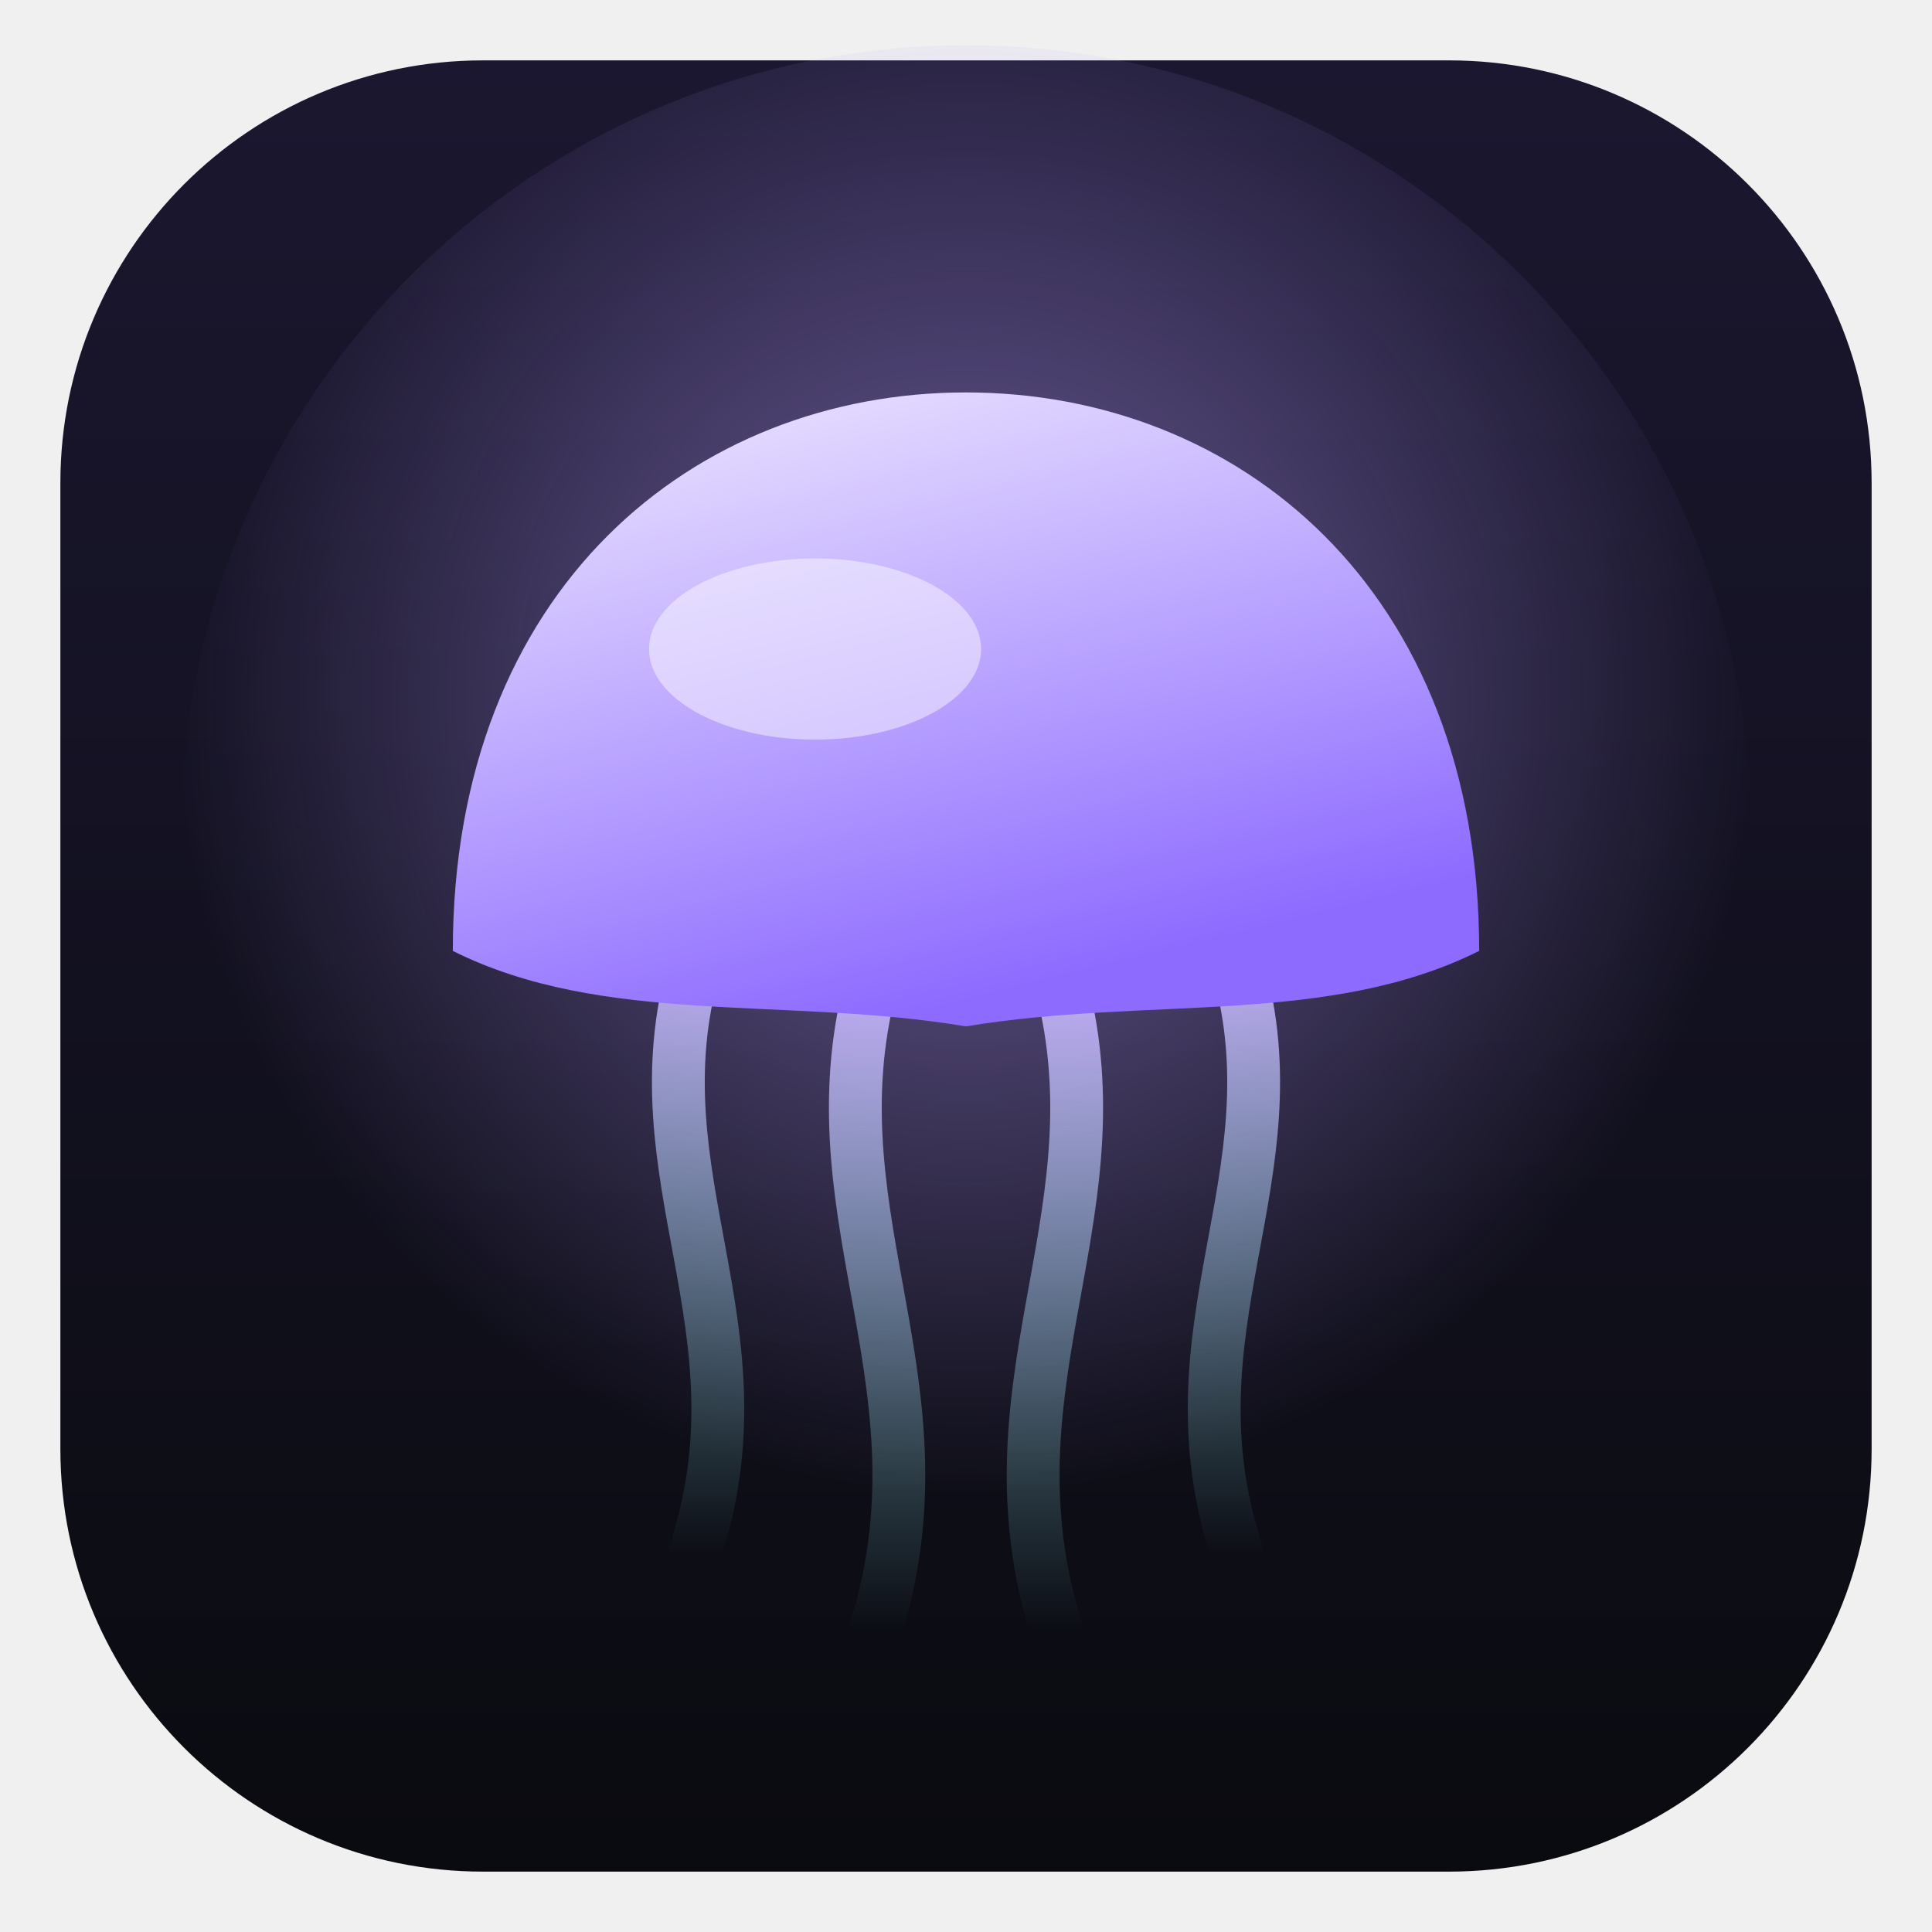
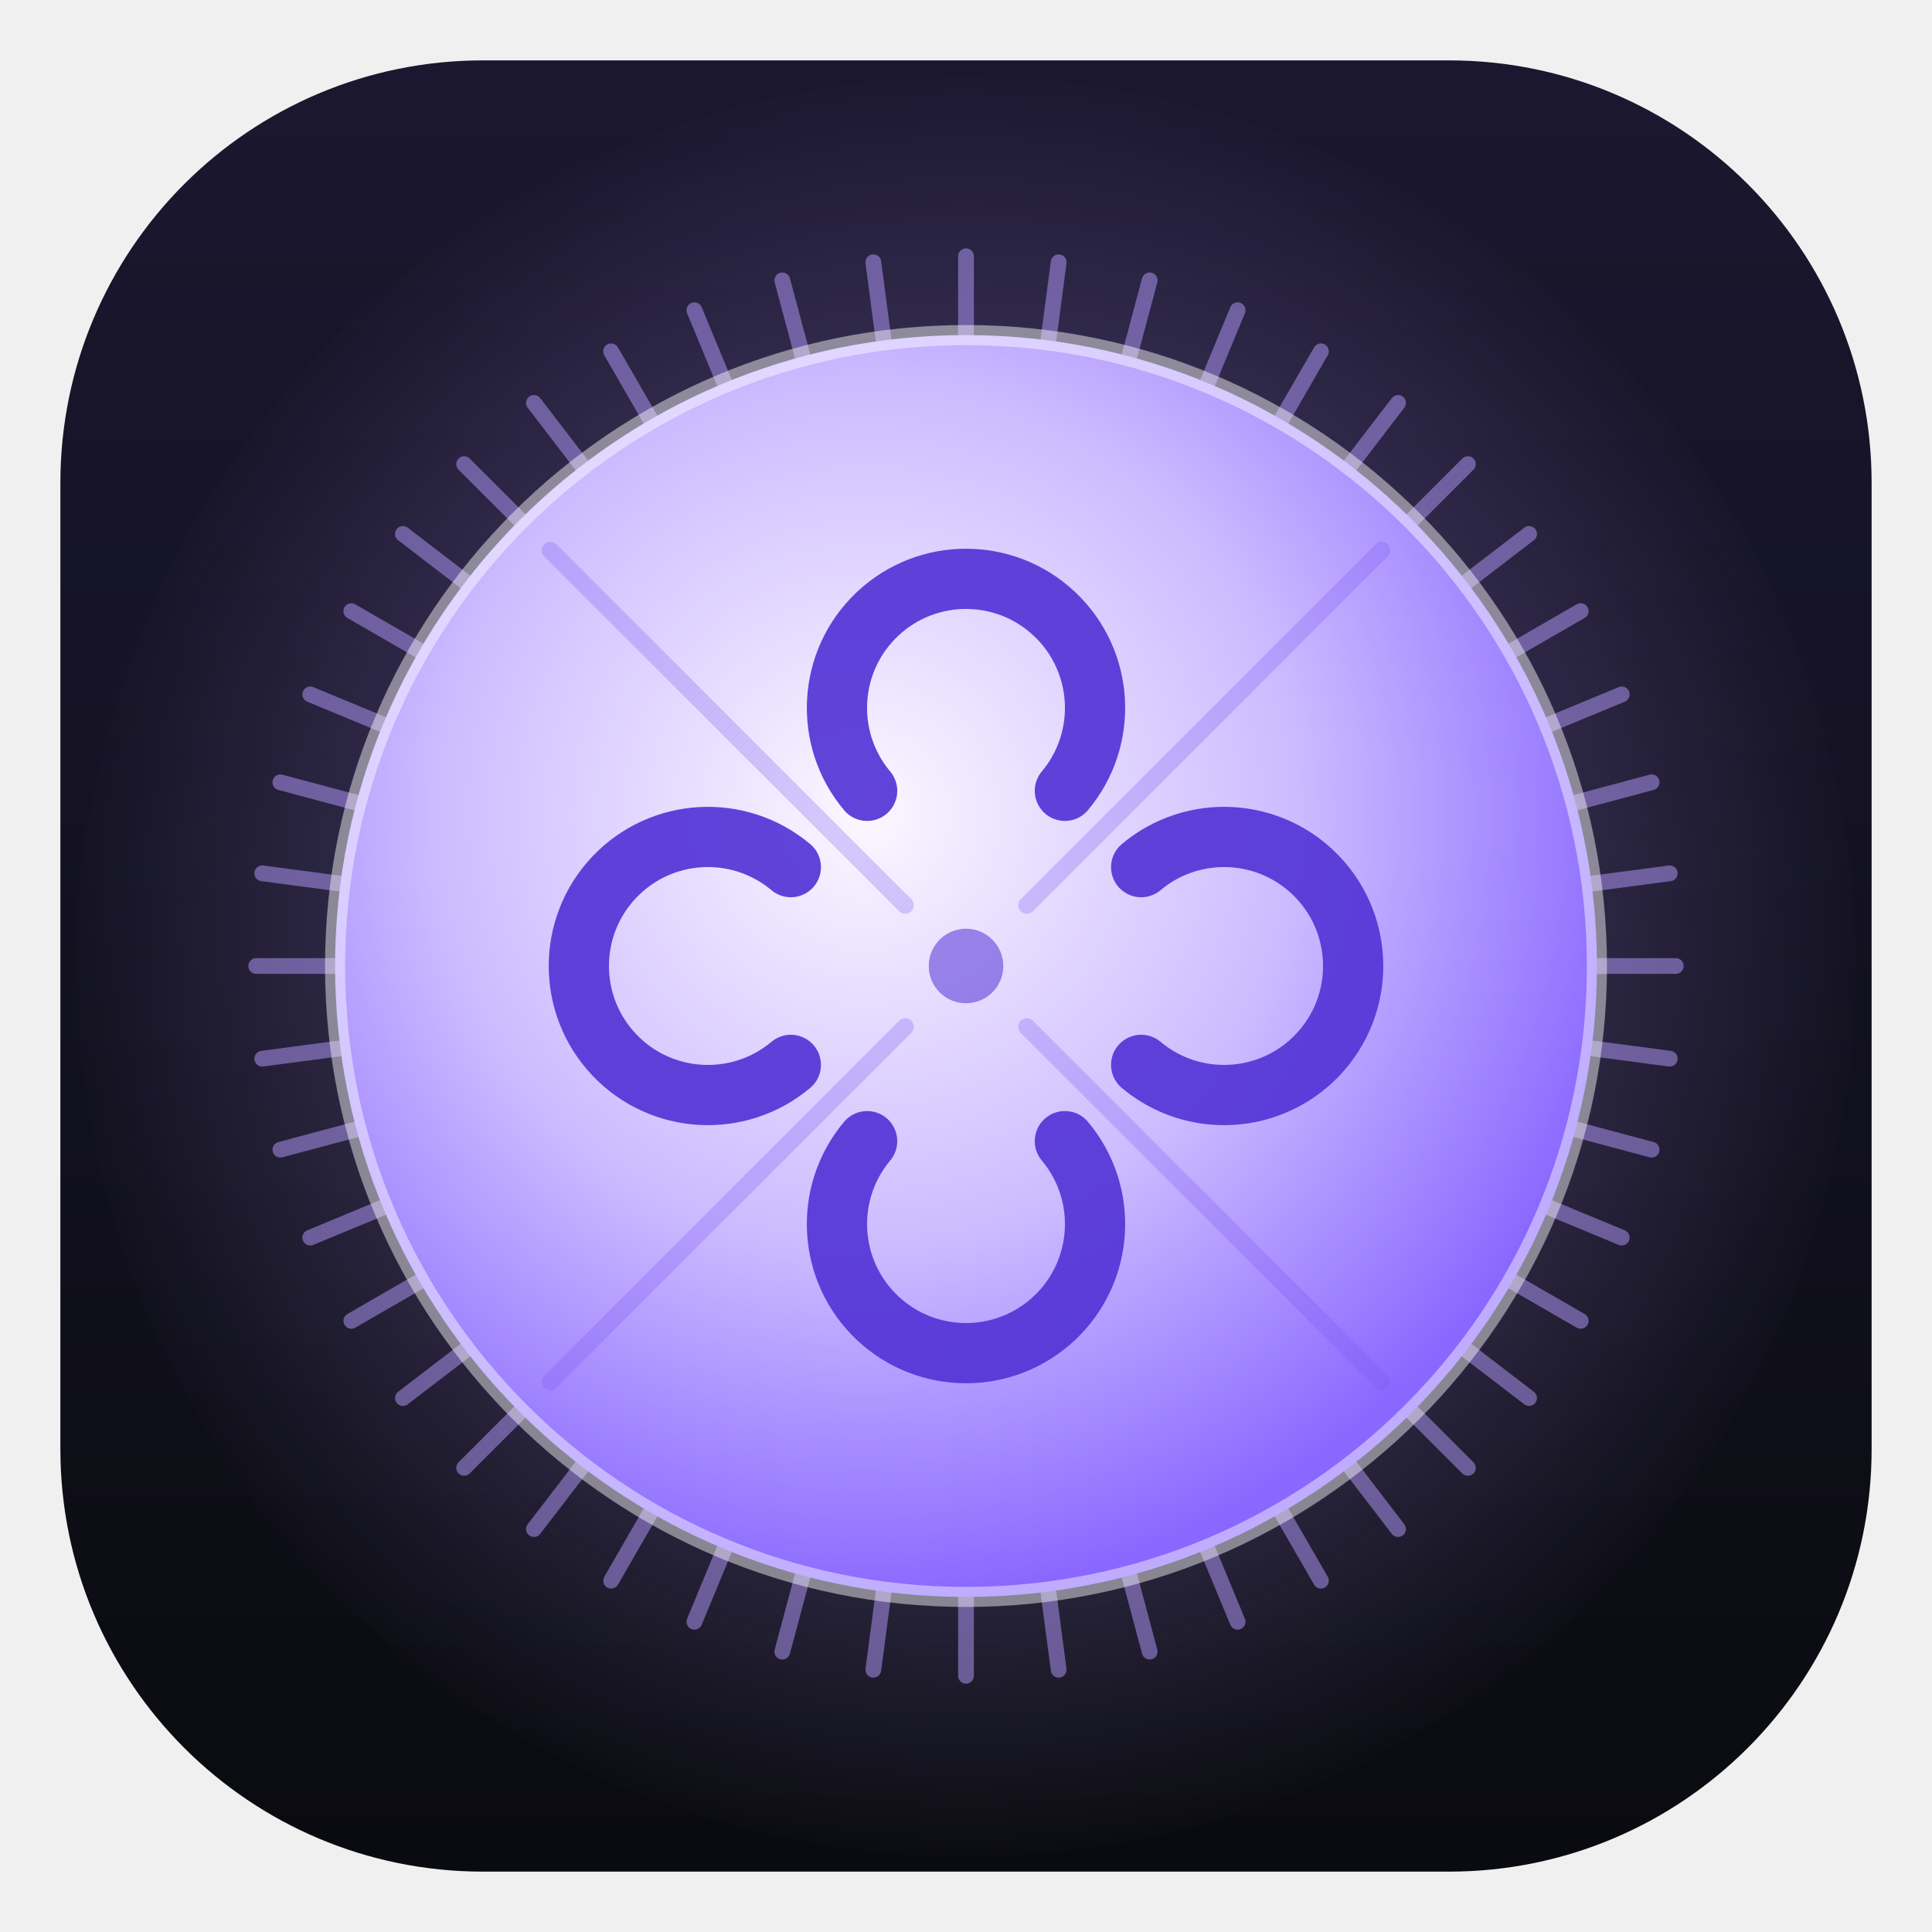
<svg xmlns="http://www.w3.org/2000/svg" viewBox="0 0 256 256" width="256" height="256">
  <defs>
    <linearGradient id="bg" x1="0" y1="0" x2="0" y2="1">
      <stop offset="0" stop-color="#1B1730" />
      <stop offset="1" stop-color="#0A0B10" />
    </linearGradient>
-     <radialGradient id="glow" cx="0.5" cy="0.42" r="0.5">
-       <stop offset="0" stop-color="#B69CFF" stop-opacity="0.55" />
+     <radialGradient id="glow" cx="0.5" cy="0.5" r="0.5">
+       <stop offset="0" stop-color="#B69CFF" stop-opacity="0.5" />
      <stop offset="1" stop-color="#B69CFF" stop-opacity="0" />
    </radialGradient>
-     <linearGradient id="bell" x1="0" y1="0" x2="0.4" y2="1">
-       <stop offset="0" stop-color="#F1EBFF" />
-       <stop offset="1" stop-color="#8D6BFF" />
-     </linearGradient>
-     <linearGradient id="tentacle" x1="0" y1="0" x2="0" y2="1">
-       <stop offset="0" stop-color="#C9B6FF" stop-opacity="0.9" />
-       <stop offset="1" stop-color="#7DE3D5" stop-opacity="0" />
-     </linearGradient>
+     <radialGradient id="bell" cx="0.42" cy="0.38" r="0.62">
+       <stop offset="0" stop-color="#FBF8FF" />
+       <stop offset="0.55" stop-color="#CDBBFF" />
+       <stop offset="1" stop-color="#8A68FF" />
+     </radialGradient>
  </defs>
  <rect x="8" y="8" width="240" height="240" rx="56" fill="url(#bg)" />
-   <circle cx="128" cy="110" r="104" fill="url(#glow)" />
-   <g fill="none" stroke="url(#tentacle)" stroke-width="7" stroke-linecap="round">
-     <path d="M92 128 C 84 156, 102 176, 92 206" />
-     <path d="M115 132 C 108 162, 126 184, 116 216" />
-     <path d="M141 132 C 148 162, 130 184, 140 216" />
-     <path d="M164 128 C 172 156, 154 176, 164 206" />
+   <circle cx="128" cy="128" r="118" fill="url(#glow)" />
+   <g>
+     <line x1="211.60" y1="128.00" x2="222.05" y2="128.00" stroke="#B69CFF" stroke-opacity="0.5" stroke-width="2.09" stroke-linecap="round" />
+     <line x1="210.88" y1="138.91" x2="221.25" y2="140.28" stroke="#B69CFF" stroke-opacity="0.5" stroke-width="2.09" stroke-linecap="round" />
+     <line x1="208.75" y1="149.64" x2="218.85" y2="152.34" stroke="#B69CFF" stroke-opacity="0.5" stroke-width="2.09" stroke-linecap="round" />
+     <line x1="205.24" y1="159.99" x2="214.89" y2="163.99" stroke="#B69CFF" stroke-opacity="0.5" stroke-width="2.09" stroke-linecap="round" />
+     <line x1="200.40" y1="169.80" x2="209.45" y2="175.02" stroke="#B69CFF" stroke-opacity="0.5" stroke-width="2.09" stroke-linecap="round" />
+     <line x1="194.32" y1="178.89" x2="202.61" y2="185.25" stroke="#B69CFF" stroke-opacity="0.5" stroke-width="2.09" stroke-linecap="round" />
+     <line x1="187.11" y1="187.11" x2="194.50" y2="194.50" stroke="#B69CFF" stroke-opacity="0.5" stroke-width="2.09" stroke-linecap="round" />
+     <line x1="178.89" y1="194.32" x2="185.25" y2="202.61" stroke="#B69CFF" stroke-opacity="0.5" stroke-width="2.09" stroke-linecap="round" />
+     <line x1="169.80" y1="200.40" x2="175.03" y2="209.45" stroke="#B69CFF" stroke-opacity="0.5" stroke-width="2.09" stroke-linecap="round" />
+     <line x1="159.99" y1="205.24" x2="163.99" y2="214.89" stroke="#B69CFF" stroke-opacity="0.5" stroke-width="2.09" stroke-linecap="round" />
+     <line x1="149.64" y1="208.75" x2="152.34" y2="218.85" stroke="#B69CFF" stroke-opacity="0.5" stroke-width="2.09" stroke-linecap="round" />
+     <line x1="138.91" y1="210.88" x2="140.28" y2="221.25" stroke="#B69CFF" stroke-opacity="0.5" stroke-width="2.09" stroke-linecap="round" />
+     <line x1="128.00" y1="211.60" x2="128.00" y2="222.05" stroke="#B69CFF" stroke-opacity="0.5" stroke-width="2.09" stroke-linecap="round" />
+     <line x1="117.09" y1="210.88" x2="115.72" y2="221.25" stroke="#B69CFF" stroke-opacity="0.5" stroke-width="2.09" stroke-linecap="round" />
+     <line x1="106.36" y1="208.75" x2="103.66" y2="218.85" stroke="#B69CFF" stroke-opacity="0.5" stroke-width="2.09" stroke-linecap="round" />
+     <line x1="96.01" y1="205.24" x2="92.01" y2="214.89" stroke="#B69CFF" stroke-opacity="0.5" stroke-width="2.09" stroke-linecap="round" />
+     <line x1="86.20" y1="200.40" x2="80.98" y2="209.45" stroke="#B69CFF" stroke-opacity="0.5" stroke-width="2.09" stroke-linecap="round" />
+     <line x1="77.11" y1="194.32" x2="70.75" y2="202.61" stroke="#B69CFF" stroke-opacity="0.5" stroke-width="2.09" stroke-linecap="round" />
+     <line x1="68.89" y1="187.11" x2="61.50" y2="194.50" stroke="#B69CFF" stroke-opacity="0.5" stroke-width="2.09" stroke-linecap="round" />
+     <line x1="61.68" y1="178.89" x2="53.39" y2="185.25" stroke="#B69CFF" stroke-opacity="0.5" stroke-width="2.09" stroke-linecap="round" />
+     <line x1="55.60" y1="169.80" x2="46.55" y2="175.02" stroke="#B69CFF" stroke-opacity="0.5" stroke-width="2.09" stroke-linecap="round" />
+     <line x1="50.76" y1="159.99" x2="41.11" y2="163.99" stroke="#B69CFF" stroke-opacity="0.5" stroke-width="2.09" stroke-linecap="round" />
+     <line x1="47.25" y1="149.64" x2="37.15" y2="152.34" stroke="#B69CFF" stroke-opacity="0.5" stroke-width="2.09" stroke-linecap="round" />
+     <line x1="45.12" y1="138.91" x2="34.75" y2="140.28" stroke="#B69CFF" stroke-opacity="0.5" stroke-width="2.09" stroke-linecap="round" />
+     <line x1="44.40" y1="128.00" x2="33.95" y2="128.00" stroke="#B69CFF" stroke-opacity="0.5" stroke-width="2.09" stroke-linecap="round" />
+     <line x1="45.12" y1="117.09" x2="34.75" y2="115.72" stroke="#B69CFF" stroke-opacity="0.5" stroke-width="2.09" stroke-linecap="round" />
+     <line x1="47.25" y1="106.36" x2="37.15" y2="103.66" stroke="#B69CFF" stroke-opacity="0.5" stroke-width="2.09" stroke-linecap="round" />
+     <line x1="50.76" y1="96.01" x2="41.11" y2="92.01" stroke="#B69CFF" stroke-opacity="0.5" stroke-width="2.09" stroke-linecap="round" />
+     <line x1="55.60" y1="86.20" x2="46.55" y2="80.98" stroke="#B69CFF" stroke-opacity="0.5" stroke-width="2.09" stroke-linecap="round" />
+     <line x1="61.68" y1="77.11" x2="53.39" y2="70.75" stroke="#B69CFF" stroke-opacity="0.5" stroke-width="2.09" stroke-linecap="round" />
+     <line x1="68.89" y1="68.89" x2="61.50" y2="61.50" stroke="#B69CFF" stroke-opacity="0.5" stroke-width="2.09" stroke-linecap="round" />
+     <line x1="77.11" y1="61.68" x2="70.75" y2="53.39" stroke="#B69CFF" stroke-opacity="0.5" stroke-width="2.09" stroke-linecap="round" />
+     <line x1="86.20" y1="55.60" x2="80.97" y2="46.55" stroke="#B69CFF" stroke-opacity="0.5" stroke-width="2.09" stroke-linecap="round" />
+     <line x1="96.01" y1="50.76" x2="92.01" y2="41.11" stroke="#B69CFF" stroke-opacity="0.5" stroke-width="2.09" stroke-linecap="round" />
+     <line x1="106.36" y1="47.25" x2="103.66" y2="37.15" stroke="#B69CFF" stroke-opacity="0.5" stroke-width="2.09" stroke-linecap="round" />
+     <line x1="117.09" y1="45.12" x2="115.72" y2="34.75" stroke="#B69CFF" stroke-opacity="0.5" stroke-width="2.09" stroke-linecap="round" />
+     <line x1="128.00" y1="44.40" x2="128.00" y2="33.95" stroke="#B69CFF" stroke-opacity="0.5" stroke-width="2.09" stroke-linecap="round" />
+     <line x1="138.91" y1="45.12" x2="140.28" y2="34.75" stroke="#B69CFF" stroke-opacity="0.5" stroke-width="2.09" stroke-linecap="round" />
+     <line x1="149.64" y1="47.25" x2="152.34" y2="37.15" stroke="#B69CFF" stroke-opacity="0.5" stroke-width="2.09" stroke-linecap="round" />
+     <line x1="159.99" y1="50.76" x2="163.99" y2="41.11" stroke="#B69CFF" stroke-opacity="0.5" stroke-width="2.09" stroke-linecap="round" />
+     <line x1="169.80" y1="55.60" x2="175.03" y2="46.55" stroke="#B69CFF" stroke-opacity="0.5" stroke-width="2.09" stroke-linecap="round" />
+     <line x1="178.89" y1="61.68" x2="185.25" y2="53.39" stroke="#B69CFF" stroke-opacity="0.5" stroke-width="2.09" stroke-linecap="round" />
+     <line x1="187.11" y1="68.89" x2="194.50" y2="61.50" stroke="#B69CFF" stroke-opacity="0.5" stroke-width="2.09" stroke-linecap="round" />
+     <line x1="194.32" y1="77.11" x2="202.61" y2="70.75" stroke="#B69CFF" stroke-opacity="0.5" stroke-width="2.09" stroke-linecap="round" />
+     <line x1="200.40" y1="86.20" x2="209.45" y2="80.97" stroke="#B69CFF" stroke-opacity="0.5" stroke-width="2.09" stroke-linecap="round" />
+     <line x1="205.24" y1="96.01" x2="214.89" y2="92.01" stroke="#B69CFF" stroke-opacity="0.5" stroke-width="2.09" stroke-linecap="round" />
+     <line x1="208.75" y1="106.36" x2="218.85" y2="103.66" stroke="#B69CFF" stroke-opacity="0.5" stroke-width="2.09" stroke-linecap="round" />
+     <line x1="210.88" y1="117.09" x2="221.25" y2="115.72" stroke="#B69CFF" stroke-opacity="0.5" stroke-width="2.09" stroke-linecap="round" />
+     <circle cx="128" cy="128" r="83.6" fill="url(#bell)" />
+     <line x1="136.06" y1="136.06" x2="183.08" y2="183.08" stroke="#7A57F0" stroke-opacity="0.28" stroke-width="2.28" stroke-linecap="round" />
+     <line x1="119.94" y1="136.06" x2="72.92" y2="183.08" stroke="#7A57F0" stroke-opacity="0.28" stroke-width="2.28" stroke-linecap="round" />
+     <line x1="119.94" y1="119.94" x2="72.92" y2="72.92" stroke="#7A57F0" stroke-opacity="0.28" stroke-width="2.28" stroke-linecap="round" />
+     <line x1="136.06" y1="119.94" x2="183.08" y2="72.92" stroke="#7A57F0" stroke-opacity="0.28" stroke-width="2.28" stroke-linecap="round" />
+     <path d="M114.90 104.79 A17.1 17.1 0 1 1 141.10 104.79" fill="none" stroke="#5434D6" stroke-opacity="0.92" stroke-width="7.98" stroke-linecap="round" />
+     <path d="M151.21 114.90 A17.1 17.1 0 1 1 151.21 141.10" fill="none" stroke="#5434D6" stroke-opacity="0.92" stroke-width="7.98" stroke-linecap="round" />
+     <path d="M141.10 151.21 A17.1 17.1 0 1 1 114.90 151.21" fill="none" stroke="#5434D6" stroke-opacity="0.92" stroke-width="7.98" stroke-linecap="round" />
+     <path d="M104.79 141.10 A17.1 17.1 0 1 1 104.79 114.90" fill="none" stroke="#5434D6" stroke-opacity="0.92" stroke-width="7.98" stroke-linecap="round" />
+     <circle cx="128" cy="128" r="4.94" fill="#5434D6" fill-opacity="0.55" />
+     <circle cx="128" cy="128" r="83.6" fill="none" stroke="#FFFFFF" stroke-opacity="0.45" stroke-width="2.66" />
  </g>
-   <path d="M60 126 C 60 78, 92 52, 128 52 C 164 52, 196 78, 196 126 C 176 136, 152 132, 128 136 C 104 132, 80 136, 60 126 Z" fill="url(#bell)" />
-   <ellipse cx="108" cy="86" rx="22" ry="12" fill="#FFFFFF" opacity="0.45" />
</svg>
